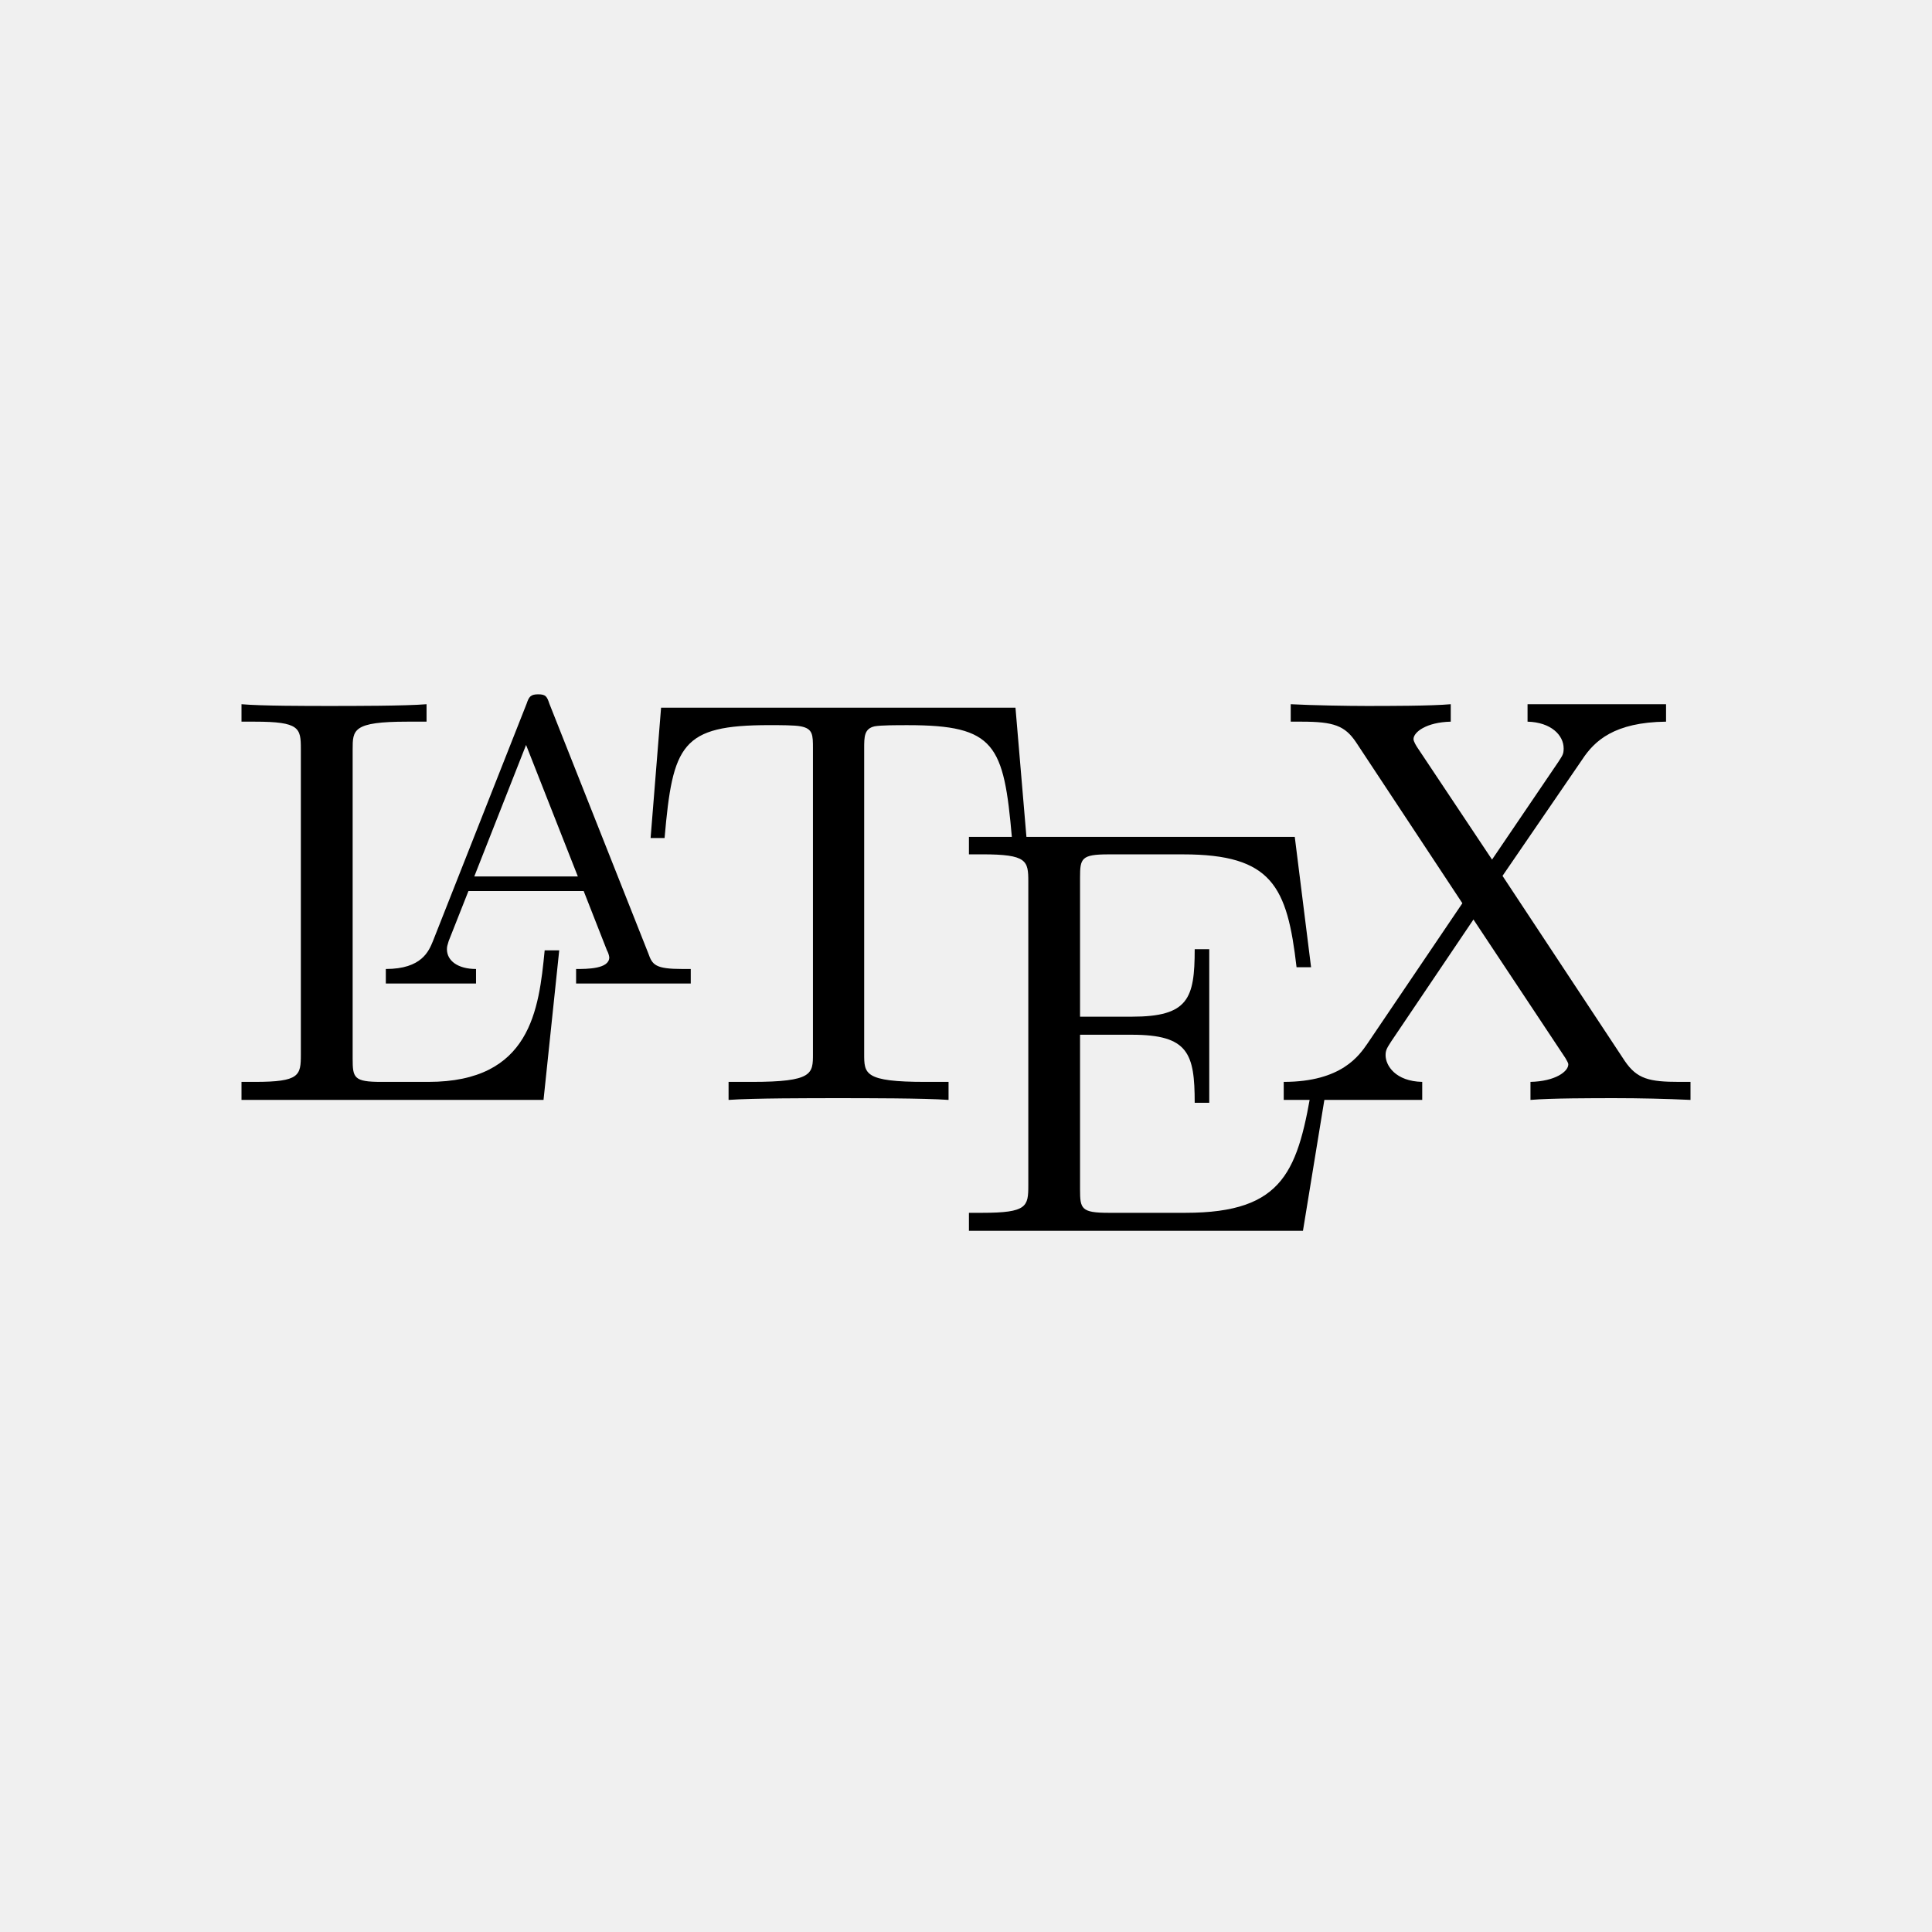
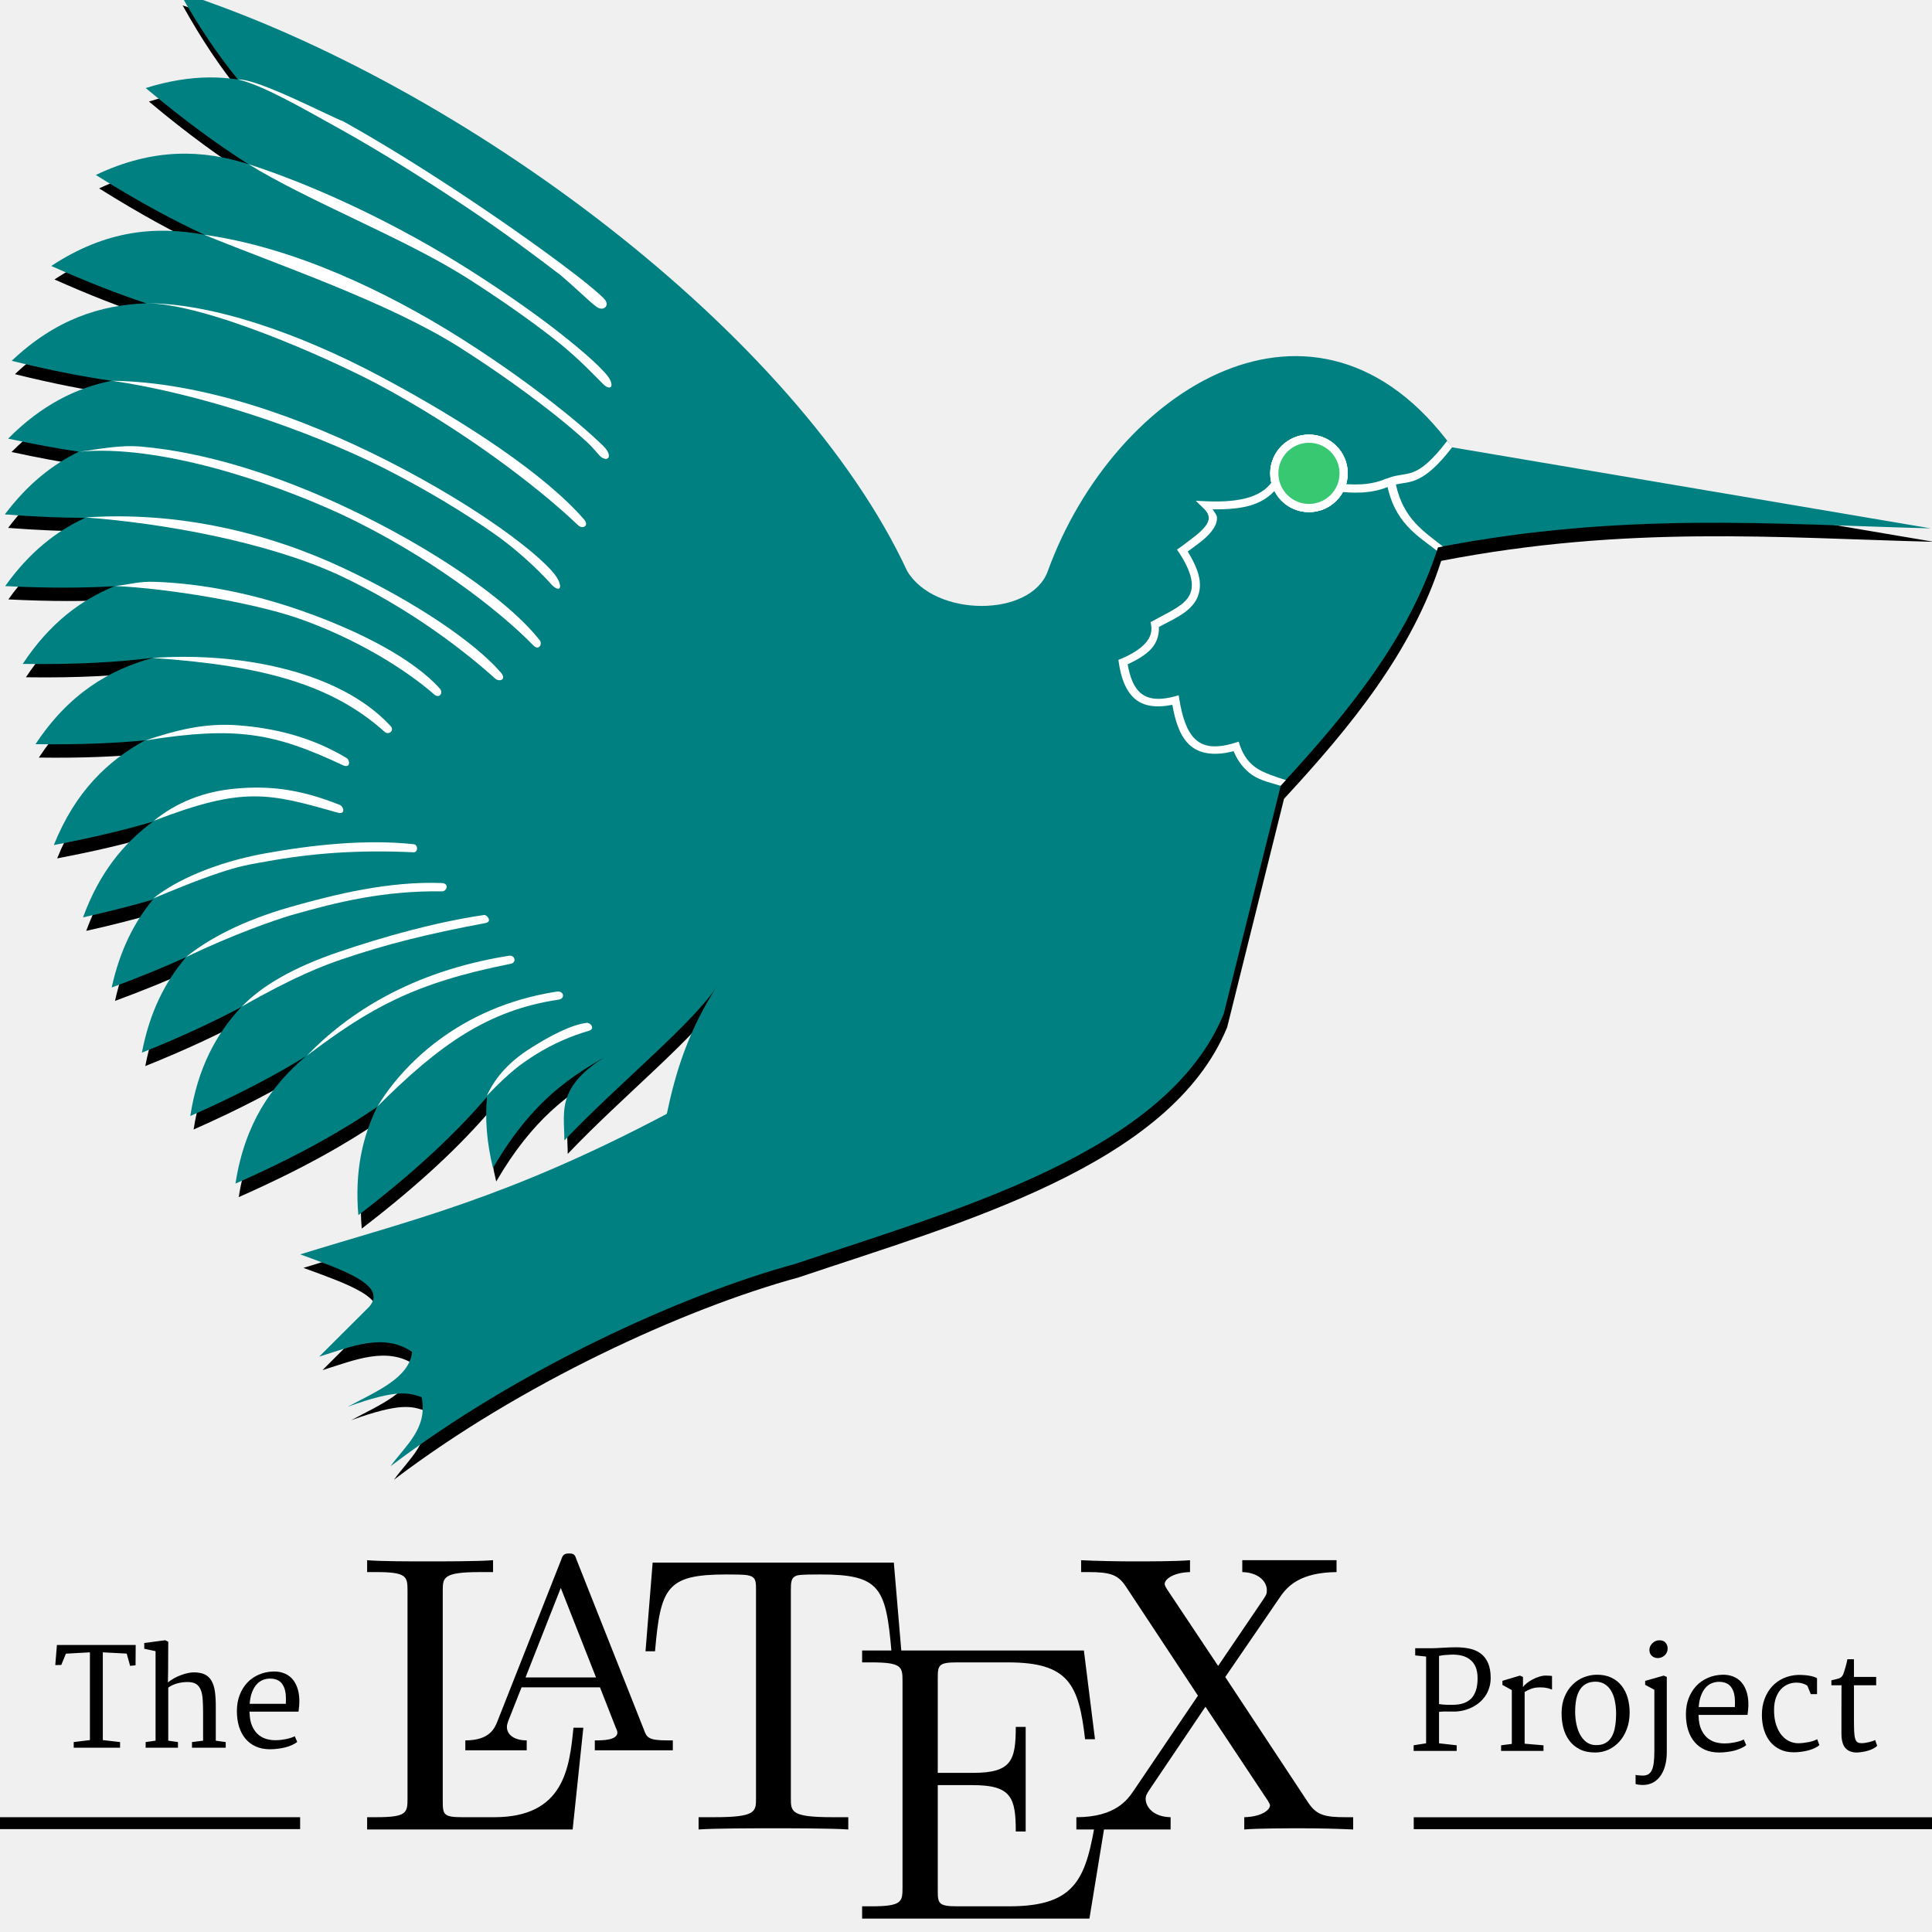
- <svg xmlns="http://www.w3.org/2000/svg" width="800px" height="800px" viewBox="0 0 64 64" fill="none">
-   <path d="M18.525 31.482h-.482c-.192 1.966-.462 4.357-3.855 4.357h-1.562c-.905 0-.944-.136-.944-.772V24.831c0-.655 0-.925 1.812-.925h.636v-.578c-.694.058-2.429.058-3.22.058-.751 0-2.255 0-2.91-.058v.578h.443c1.485 0 1.523.212 1.523.906v10.12c0 .694-.038.907-1.523.907H8v.597h10.005l.52-4.954z" fill="#000000" />
-   <path d="M18.198 23.308c-.078-.23-.116-.308-.367-.308-.25 0-.308.077-.385.308l-3.104 7.866c-.135.327-.366.925-1.561.925v.482h2.988v-.482c-.598 0-.964-.27-.964-.656 0-.096.02-.135.058-.27l.655-1.657h3.817l.771 1.966a.65.65 0 0 1 .077.231c0 .386-.732.386-1.099.386v.482h3.798v-.482h-.27c-.906 0-1.002-.135-1.137-.52l-3.277-8.27zm-.771 1.37 1.715 4.356h-3.431l1.716-4.357z" fill="#000000" />
-   <path d="M33.639 23.443h-11.74l-.347 4.318h.463c.27-3.103.558-3.74 3.47-3.74.346 0 .848 0 1.04.04.405.076.405.288.405.732v10.12c0 .656 0 .926-2.024.926h-.771v.597c.79-.058 2.737-.058 3.624-.058s2.872 0 3.663.058v-.597h-.771c-2.024 0-2.024-.27-2.024-.926v-10.12c0-.386 0-.656.347-.733.212-.038.732-.038 1.098-.038 2.892 0 3.181.636 3.45 3.74h.483l-.366-4.319z" fill="#000000" />
-   <path d="M43.971 35.82h-.482c-.482 2.949-.925 4.356-4.221 4.356h-2.545c-.906 0-.945-.135-.945-.771v-5.128h1.716c1.87 0 2.082.617 2.082 2.255h.482v-5.089h-.482c0 1.639-.212 2.236-2.082 2.236h-1.716v-4.607c0-.636.039-.77.945-.77h2.467c2.95 0 3.451 1.06 3.76 3.739h.481l-.54-4.318H32.097v.578h.444c1.484 0 1.523.212 1.523.906V39.27c0 .694-.039.906-1.523.906h-.444v.597h11.065l.81-4.954z" fill="#000000" />
-   <path d="m49.773 29.014 2.641-3.855c.405-.617 1.06-1.234 2.776-1.253v-.578h-4.588v.578c.772.02 1.196.443 1.196.887 0 .192-.039.231-.174.443l-2.198 3.239-2.467-3.702c-.039-.057-.135-.212-.135-.289 0-.231.424-.559 1.234-.578v-.578c-.656.058-2.063.058-2.795.058-.598 0-1.793-.02-2.506-.058v.578h.366c1.06 0 1.426.135 1.793.675l3.527 5.34-3.142 4.645c-.27.386-.848 1.273-2.776 1.273v.597h4.588v-.597c-.886-.02-1.214-.54-1.214-.887 0-.174.058-.25.193-.463l2.718-4.029 3.045 4.588c.039.077.097.154.097.212 0 .232-.424.56-1.253.579v.597c.675-.058 2.082-.058 2.795-.058.81 0 1.696.02 2.506.058v-.597h-.366c-1.003 0-1.407-.097-1.812-.694l-4.049-6.13z" fill="#000000" />
+ <svg xmlns="http://www.w3.org/2000/svg" id="svg2" height="288" width="288" version="1.1">
+   <defs id="defs79" />
+   <g id="text3038-7" style="font-style:normal;font-weight:normal;font-size:23.531px;line-height:125%;font-family:Sans;letter-spacing:0px;word-spacing:0px;fill:#000000" transform="matrix(4.968031,0,0,4.968031,-44.15625,-96.20107)" />
+   <g id="g3049" style="fill:#000000" transform="matrix(21.36382,0,0,21.36382,737.0265,283.9947)" />
+   <g id="text3038-7-9" style="font-style:normal;font-weight:normal;font-size:23.531px;line-height:125%;font-family:Sans;letter-spacing:0px;word-spacing:0px;fill:#000000" transform="matrix(4.968031,0,0,4.968031,-44.15625,-96.20107)" />
+   <path id="rect3070-7" style="fill:#000000;stroke-width:0.276" d="m 210.744,270.893 h 77.257 v 1.776 h -77.257 z M 0,270.89 h 44.74 v 1.776 H 0 Z m 35.314,-15.847 c 0,-0.841 0.132,-1.617 0.394,-2.326 0.269,-0.71 0.641,-1.324 1.114,-1.843 0.48,-0.519 1.055,-0.927 1.725,-1.222 0.67,-0.302 1.41,-0.463 2.218,-0.483 0.578,-0.013 1.101,0.072 1.567,0.256 0.467,0.177 0.864,0.444 1.193,0.798 0.329,0.355 0.585,0.789 0.769,1.301 0.191,0.513 0.299,1.094 0.325,1.745 0.014,0.414 0.003,0.772 -0.03,1.074 -0.026,0.302 -0.056,0.572 -0.089,0.808 h -7.304 v 0.118 c 0,0.033 0.003,0.069 0.01,0.108 0.026,0.795 0.161,1.452 0.404,1.972 0.243,0.519 0.545,0.933 0.907,1.242 0.368,0.302 0.772,0.516 1.212,0.641 0.44,0.118 0.871,0.177 1.291,0.177 0.256,1e-5 0.526,-0.013 0.808,-0.039 0.283,-0.033 0.555,-0.076 0.818,-0.128 0.269,-0.059 0.516,-0.125 0.739,-0.197 0.23,-0.072 0.414,-0.148 0.552,-0.227 l 0.365,0.838 c -0.191,0.171 -0.44,0.325 -0.749,0.463 -0.302,0.138 -0.634,0.256 -0.996,0.355 -0.361,0.092 -0.739,0.161 -1.134,0.207 -0.394,0.053 -0.779,0.079 -1.153,0.079 -0.795,0 -1.502,-0.135 -2.119,-0.404 -0.611,-0.276 -1.127,-0.66 -1.548,-1.153 -0.421,-0.499 -0.743,-1.101 -0.966,-1.804 -0.217,-0.703 -0.325,-1.488 -0.325,-2.356 m 7.295,-1.055 c 0.02,-0.335 0.023,-0.67 0.01,-1.005 -0.007,-0.342 -0.046,-0.664 -0.118,-0.966 -0.072,-0.309 -0.184,-0.588 -0.335,-0.838 -0.145,-0.256 -0.342,-0.463 -0.591,-0.621 -0.171,-0.112 -0.365,-0.194 -0.582,-0.246 -0.217,-0.059 -0.463,-0.089 -0.739,-0.089 -0.368,2e-5 -0.726,0.069 -1.074,0.207 -0.342,0.138 -0.651,0.358 -0.927,0.66 -0.269,0.302 -0.496,0.693 -0.68,1.173 -0.184,0.473 -0.302,1.048 -0.355,1.725 h 5.392 m -20.898,5.699 1.479,-0.207 v -13.347 l -1.686,-0.355 v -0.858 l 3.115,-0.414 0.463,0.227 -0.02,4.357 -0.03,1.705 c 0.289,-0.237 0.601,-0.447 0.936,-0.631 0.342,-0.184 0.683,-0.338 1.025,-0.463 0.342,-0.131 0.674,-0.23 0.996,-0.296 0.329,-0.072 0.624,-0.108 0.887,-0.108 0.67,1e-5 1.219,0.102 1.646,0.306 0.427,0.204 0.762,0.519 1.005,0.946 0.25,0.421 0.421,0.963 0.513,1.627 0.092,0.664 0.135,1.452 0.128,2.366 v 4.939 l 1.479,0.207 v 0.838 h -5.027 v -0.838 l 1.656,-0.207 v -4.101 c -2e-5,-0.762 -0.02,-1.433 -0.059,-2.011 -0.033,-0.578 -0.128,-1.061 -0.286,-1.449 -0.151,-0.394 -0.381,-0.69 -0.69,-0.887 -0.309,-0.197 -0.736,-0.296 -1.281,-0.296 -0.217,10e-6 -0.447,0.013 -0.69,0.04 -0.243,0.026 -0.49,0.072 -0.739,0.138 -0.243,0.059 -0.49,0.141 -0.739,0.246 -0.243,0.105 -0.48,0.24 -0.71,0.404 v 7.916 l 1.449,0.207 v 0.838 h -4.82 v -0.838 m -10.721,-9e-5 2.415,-0.296 v -13.081 l -3.578,0.197 -0.69,1.686 -0.897,0.02 0.246,-2.997 H 20.226 l -0.02,3.026 -0.808,0.089 -0.513,-1.834 -3.559,-0.187 v 13.081 l 2.573,0.296 v 0.838 h -6.91 v -0.838 m 171.659,-9.697 c 0,0 8.087,-11.806 8.087,-11.806 1.24,-1.889 3.247,-3.778 8.501,-3.837 v -1.771 h -14.05 v 1.771 c 2.361,0.059 3.66,1.358 3.66,2.715 0,0.59 -0.118,0.708 -0.531,1.358 0,0 -6.73,9.917 -6.73,9.917 0,0 -7.556,-11.334 -7.556,-11.334 -0.118,-0.177 -0.413,-0.649 -0.413,-0.885 0,-0.708 1.299,-1.712 3.778,-1.771 v -1.771 c -2.007,0.177 -6.316,0.177 -8.559,0.177 -1.83,0 -5.49,-0.059 -7.674,-0.177 v 1.771 h 1.122 c 3.247,0 4.368,0.413 5.49,2.066 0,0 10.803,16.352 10.803,16.352 0,0 -9.622,14.227 -9.622,14.227 -0.826,1.181 -2.597,3.896 -8.501,3.896 v 1.83 h 14.049 v -1.83 c -2.715,-0.059 -3.719,-1.653 -3.719,-2.715 0,-0.531 0.177,-0.767 0.59,-1.417 0,0 8.323,-12.338 8.323,-12.338 0,0 9.327,14.049 9.327,14.049 0.118,0.236 0.295,0.472 0.295,0.649 0,0.708 -1.299,1.712 -3.837,1.771 v 1.83 c 2.066,-0.177 6.375,-0.177 8.56,-0.177 2.479,0 5.195,0.059 7.674,0.177 v -1.83 h -1.122 c -3.07,0 -4.309,-0.295 -5.549,-2.125 0,0 -12.397,-18.772 -12.397,-18.772 z m -17.768,20.838 h -1.476 c -1.476,9.032 -2.833,13.341 -12.928,13.341 h -7.792 c -2.775,0 -2.893,-0.413 -2.893,-2.361 v -15.702 h 5.254 c 5.726,0 6.375,1.889 6.375,6.907 h 1.476 v -15.584 h -1.476 c 0,5.018 -0.649,6.848 -6.375,6.848 h -5.254 v -14.108 c 0,-1.948 0.118,-2.361 2.893,-2.361 h 7.556 c 9.032,0 10.567,3.247 11.511,11.452 h 1.476 c 0,0 -1.653,-13.223 -1.653,-13.223 h -33.058 v 1.771 h 1.358 c 4.545,0 4.663,0.649 4.663,2.774 v 30.814 c 0,2.125 -0.118,2.774 -4.663,2.774 h -1.358 V 286 h 33.884 c 0,0 2.479,-15.171 2.479,-15.171 z M 133.239,232.931 H 97.289 c 0,0 -1.063,13.223 -1.063,13.223 h 1.417 c 0.826,-9.504 1.712,-11.452 10.626,-11.452 1.063,0 2.597,0 3.188,0.118 1.24,0.236 1.24,0.885 1.24,2.243 v 30.991 c 0,2.007 0,2.833 -6.198,2.833 h -2.361 v 1.83 c 2.42,-0.177 8.383,-0.177 11.098,-0.177 2.715,0 8.796,0 11.216,0.177 v -1.83 h -2.361 c -6.198,0 -6.198,-0.826 -6.198,-2.833 V 237.063 c 0,-1.181 0,-2.007 1.063,-2.243 0.649,-0.118 2.243,-0.118 3.365,-0.118 8.855,0 9.74,1.948 10.567,11.452 h 1.476 c 0,0 -1.122,-13.223 -1.122,-13.223 z m -47.284,-0.413 c -0.236,-0.708 -0.354,-0.945 -1.122,-0.945 -0.767,0 -0.945,0.236 -1.181,0.945 0,0 -9.504,24.085 -9.504,24.085 -0.413,1.004 -1.122,2.834 -4.782,2.834 v 1.476 h 9.15 v -1.476 c -1.83,0 -2.952,-0.826 -2.952,-2.007 0,-0.295 0.059,-0.413 0.177,-0.826 0,0 2.007,-5.077 2.007,-5.077 h 11.688 c 0,0 2.361,6.021 2.361,6.021 0.118,0.236 0.236,0.531 0.236,0.708 0,1.181 -2.243,1.181 -3.365,1.181 v 1.476 h 11.629 v -1.476 h -0.826 c -2.774,0 -3.07,-0.413 -3.483,-1.594 0,0 -10.035,-25.324 -10.035,-25.324 z m -2.361,4.191 c 0,0 5.254,13.341 5.254,13.341 H 78.34 c 0,0 5.254,-13.341 5.254,-13.341 z m 3.365,20.838 h -1.476 c -0.59,6.021 -1.417,13.341 -11.806,13.341 h -4.782 c -2.774,0 -2.893,-0.413 -2.893,-2.361 v -31.346 c 0,-2.007 0,-2.833 5.549,-2.833 h 1.948 v -1.771 c -2.125,0.177 -7.438,0.177 -9.858,0.177 -2.302,0 -6.907,0 -8.914,-0.177 v 1.771 h 1.358 c 4.545,0 4.663,0.649 4.663,2.774 v 30.991 c 0,2.125 -0.118,2.774 -4.663,2.774 h -1.358 v 1.83 h 30.637 c 0,0 1.594,-15.171 1.594,-15.171 z m 187.542,0.878 v -3.598 c 0.01,-1.196 0.01,-2.399 0.01,-3.608 h -1.508 v -0.739 c 0.289,-0.072 0.529,-0.128 0.72,-0.168 0.197,-0.046 0.358,-0.095 0.483,-0.148 0.131,-0.059 0.24,-0.131 0.325,-0.217 0.086,-0.086 0.164,-0.21 0.237,-0.375 0.046,-0.112 0.102,-0.276 0.168,-0.493 0.073,-0.217 0.138,-0.437 0.197,-0.66 0.066,-0.23 0.122,-0.444 0.168,-0.641 0.047,-0.204 0.076,-0.348 0.089,-0.434 h 0.976 v 2.632 h 3.312 v 1.242 h -3.312 v 4.968 c -10e-5,0.762 0.01,1.383 0.029,1.863 0.02,0.473 0.07,0.844 0.148,1.114 0.079,0.269 0.194,0.453 0.345,0.552 0.151,0.092 0.361,0.138 0.631,0.138 0.164,0 0.345,-0.017 0.542,-0.049 0.204,-0.033 0.398,-0.072 0.582,-0.118 0.191,-0.046 0.365,-0.095 0.522,-0.148 0.158,-0.059 0.276,-0.115 0.355,-0.168 l 0.305,0.867 c -0.151,0.164 -0.352,0.309 -0.601,0.434 -0.25,0.125 -0.522,0.23 -0.818,0.315 -0.289,0.086 -0.582,0.148 -0.877,0.187 -0.289,0.046 -0.545,0.069 -0.769,0.069 -0.716,0 -1.272,-0.22 -1.666,-0.66 -0.394,-0.44 -0.591,-1.16 -0.591,-2.159 m -11.86,-2.721 c -0.01,-0.907 0.128,-1.725 0.404,-2.455 0.276,-0.729 0.654,-1.354 1.133,-1.873 0.486,-0.519 1.055,-0.923 1.706,-1.212 0.657,-0.289 1.363,-0.45 2.119,-0.483 0.276,-0.007 0.555,2e-5 0.838,0.02 0.289,0.013 0.559,0.043 0.808,0.089 0.256,0.04 0.49,0.092 0.7,0.158 0.21,0.066 0.381,0.141 0.512,0.227 v 2.366 h -0.936 l -0.503,-1.242 c -0.105,-0.086 -0.227,-0.158 -0.365,-0.217 -0.138,-0.059 -0.279,-0.108 -0.424,-0.148 -0.144,-0.039 -0.289,-0.066 -0.434,-0.079 -0.145,-0.02 -0.276,-0.03 -0.394,-0.03 -0.44,2e-5 -0.861,0.082 -1.262,0.246 -0.401,0.164 -0.756,0.414 -1.065,0.749 -0.309,0.329 -0.555,0.746 -0.739,1.252 -0.184,0.499 -0.279,1.088 -0.286,1.765 -0.01,0.894 0.099,1.659 0.316,2.297 0.217,0.637 0.499,1.16 0.848,1.567 0.348,0.401 0.736,0.697 1.163,0.887 0.427,0.184 0.848,0.276 1.262,0.276 0.256,0 0.522,-0.016 0.798,-0.049 0.276,-0.033 0.542,-0.076 0.798,-0.128 0.256,-0.053 0.493,-0.115 0.71,-0.187 0.217,-0.079 0.394,-0.158 0.532,-0.237 l 0.335,0.877 c -0.191,0.171 -0.427,0.322 -0.71,0.453 -0.283,0.131 -0.595,0.243 -0.936,0.335 -0.335,0.092 -0.69,0.161 -1.065,0.207 -0.368,0.053 -0.739,0.079 -1.114,0.079 -0.762,0 -1.436,-0.138 -2.021,-0.414 -0.585,-0.276 -1.081,-0.66 -1.488,-1.153 -0.401,-0.493 -0.707,-1.074 -0.917,-1.745 -0.21,-0.677 -0.319,-1.41 -0.325,-2.198 m -11.325,-0.177 c 0,-0.841 0.132,-1.617 0.394,-2.326 0.27,-0.71 0.641,-1.324 1.114,-1.843 0.48,-0.519 1.055,-0.927 1.725,-1.222 0.67,-0.302 1.41,-0.463 2.218,-0.483 0.578,-0.013 1.101,0.072 1.567,0.256 0.467,0.177 0.864,0.444 1.193,0.798 0.329,0.355 0.585,0.789 0.769,1.301 0.191,0.513 0.299,1.094 0.325,1.745 0.014,0.414 0,0.772 -0.029,1.074 -0.026,0.302 -0.055,0.572 -0.089,0.808 h -7.304 c 0,0.04 0,0.079 0,0.118 0,0.033 0,0.069 0.01,0.108 0.026,0.795 0.161,1.452 0.404,1.972 0.243,0.519 0.545,0.933 0.907,1.242 0.368,0.302 0.772,0.516 1.212,0.641 0.44,0.118 0.871,0.177 1.291,0.177 0.256,0 0.526,-0.013 0.808,-0.039 0.283,-0.033 0.555,-0.076 0.818,-0.128 0.269,-0.059 0.516,-0.125 0.739,-0.197 0.23,-0.072 0.414,-0.148 0.552,-0.227 l 0.365,0.838 c -0.191,0.171 -0.44,0.325 -0.749,0.463 -0.302,0.138 -0.634,0.256 -0.996,0.355 -0.361,0.092 -0.739,0.161 -1.133,0.207 -0.394,0.053 -0.779,0.079 -1.153,0.079 -0.795,0 -1.502,-0.135 -2.119,-0.404 -0.611,-0.276 -1.127,-0.66 -1.548,-1.153 -0.421,-0.499 -0.743,-1.101 -0.966,-1.804 -0.217,-0.703 -0.325,-1.488 -0.325,-2.356 m 7.295,-1.055 c 0.02,-0.335 0.023,-0.67 0.01,-1.005 -0.01,-0.342 -0.046,-0.664 -0.118,-0.966 -0.073,-0.309 -0.184,-0.588 -0.335,-0.838 -0.145,-0.256 -0.342,-0.463 -0.591,-0.621 -0.171,-0.112 -0.365,-0.194 -0.582,-0.246 -0.217,-0.059 -0.463,-0.089 -0.739,-0.089 -0.368,10e-6 -0.726,0.069 -1.075,0.207 -0.342,0.138 -0.651,0.358 -0.927,0.66 -0.27,0.302 -0.496,0.693 -0.68,1.173 -0.184,0.473 -0.302,1.048 -0.355,1.725 h 5.392 m -11.495,-7.304 c -0.158,2e-5 -0.312,-0.026 -0.463,-0.079 -0.151,-0.059 -0.286,-0.138 -0.404,-0.237 -0.112,-0.105 -0.204,-0.233 -0.276,-0.384 -0.066,-0.151 -0.099,-0.322 -0.099,-0.513 0,-0.204 0.042,-0.394 0.128,-0.572 0.092,-0.177 0.207,-0.329 0.345,-0.453 0.138,-0.131 0.292,-0.233 0.463,-0.306 0.177,-0.072 0.355,-0.108 0.532,-0.108 0.434,1e-5 0.749,0.122 0.946,0.365 0.204,0.237 0.306,0.522 0.306,0.858 0,0.217 -0.042,0.414 -0.128,0.591 -0.086,0.177 -0.197,0.329 -0.335,0.453 -0.138,0.118 -0.296,0.214 -0.473,0.286 -0.177,0.066 -0.358,0.099 -0.542,0.099 m -0.503,4.722 -1.37,-0.729 v -0.591 l 2.77,-0.789 0.453,0.197 v 11.188 c 0,0.769 -0.086,1.456 -0.256,2.06 -0.164,0.611 -0.404,1.127 -0.72,1.548 -0.309,0.427 -0.683,0.752 -1.124,0.976 -0.44,0.223 -0.933,0.335 -1.478,0.335 -0.066,-10e-6 -0.154,-0.003 -0.266,-0.01 -0.112,-0.007 -0.224,-0.016 -0.335,-0.03 -0.105,-0.014 -0.204,-0.029 -0.296,-0.049 -0.092,-0.02 -0.151,-0.039 -0.177,-0.059 v -1.36 c 0.053,0.02 0.128,0.036 0.227,0.049 0.099,0.014 0.2,0.023 0.305,0.029 0.112,0.014 0.217,0.02 0.316,0.02 0.099,0.007 0.177,0.01 0.236,0.01 0.316,0 0.582,-0.062 0.798,-0.187 0.224,-0.118 0.401,-0.322 0.532,-0.611 0.138,-0.283 0.237,-0.657 0.296,-1.124 0.059,-0.467 0.089,-1.045 0.089,-1.735 v -9.138 m -13.829,3.38 c 0.014,-0.881 0.164,-1.666 0.454,-2.356 0.296,-0.697 0.683,-1.285 1.163,-1.765 0.48,-0.48 1.032,-0.848 1.656,-1.104 0.631,-0.256 1.288,-0.388 1.971,-0.394 0.835,-0.007 1.561,0.138 2.179,0.434 0.618,0.296 1.127,0.703 1.528,1.222 0.407,0.513 0.71,1.117 0.907,1.814 0.197,0.697 0.292,1.442 0.286,2.238 -0.01,0.874 -0.148,1.673 -0.424,2.395 -0.269,0.723 -0.637,1.344 -1.104,1.863 -0.46,0.513 -1.002,0.913 -1.626,1.203 -0.618,0.283 -1.282,0.424 -1.991,0.424 -0.907,0 -1.679,-0.164 -2.317,-0.493 -0.637,-0.329 -1.157,-0.769 -1.558,-1.321 -0.401,-0.552 -0.693,-1.186 -0.877,-1.902 -0.177,-0.723 -0.26,-1.475 -0.246,-2.257 m 5.087,4.87 c 0.559,0.013 1.028,-0.082 1.41,-0.286 0.388,-0.204 0.7,-0.503 0.936,-0.897 0.243,-0.401 0.417,-0.894 0.522,-1.479 0.112,-0.591 0.168,-1.268 0.168,-2.031 0,-0.664 -0.06,-1.281 -0.177,-1.853 -0.112,-0.578 -0.292,-1.081 -0.542,-1.508 -0.243,-0.427 -0.555,-0.762 -0.936,-1.005 -0.375,-0.25 -0.822,-0.381 -1.341,-0.394 -0.559,-0.007 -1.035,0.092 -1.429,0.296 -0.388,0.197 -0.706,0.49 -0.956,0.877 -0.25,0.388 -0.434,0.861 -0.552,1.42 -0.112,0.559 -0.168,1.193 -0.168,1.902 0,0.637 0.062,1.252 0.187,1.843 0.125,0.591 0.312,1.117 0.562,1.577 0.25,0.453 0.565,0.821 0.946,1.104 0.388,0.276 0.845,0.421 1.37,0.434 m -14.105,0.029 1.597,-0.207 v -8.024 l -1.4,-0.769 v -0.611 l 2.603,-0.779 0.463,0.197 v 1.518 c 0.125,-0.184 0.312,-0.378 0.562,-0.582 0.256,-0.204 0.542,-0.388 0.858,-0.552 0.315,-0.171 0.644,-0.309 0.986,-0.414 0.342,-0.112 0.664,-0.168 0.966,-0.168 0.217,1e-5 0.411,0.007 0.582,0.02 0.177,0.007 0.302,0.023 0.374,0.049 v 2.021 c -0.105,-0.039 -0.214,-0.079 -0.325,-0.118 -0.112,-0.046 -0.237,-0.082 -0.375,-0.108 -0.131,-0.033 -0.283,-0.059 -0.454,-0.079 -0.171,-0.02 -0.368,-0.03 -0.591,-0.03 -0.532,1e-5 -0.979,0.069 -1.341,0.207 -0.361,0.131 -0.693,0.292 -0.996,0.483 v 7.709 l 2.809,0.237 v 0.838 h -6.319 v -0.838 m -13.041,-3e-5 1.863,-0.296 v -12.933 l -1.626,-0.168 v -1.074 h 2.593 c 0.158,2e-5 0.368,-0.007 0.631,-0.02 0.263,-0.013 0.552,-0.03 0.868,-0.049 0.322,-0.02 0.654,-0.036 0.996,-0.049 0.348,-0.013 0.687,-0.02 1.015,-0.02 0.756,1e-5 1.449,0.072 2.08,0.217 0.631,0.145 1.173,0.394 1.627,0.749 0.454,0.348 0.805,0.815 1.055,1.4 0.256,0.585 0.385,1.321 0.385,2.208 0,0.532 -0.076,1.028 -0.227,1.488 -0.145,0.46 -0.348,0.877 -0.611,1.252 -0.263,0.375 -0.575,0.706 -0.936,0.996 -0.361,0.289 -0.752,0.529 -1.173,0.72 -0.421,0.191 -0.868,0.335 -1.341,0.434 -0.467,0.092 -0.94,0.131 -1.419,0.118 -0.499,-0.013 -0.904,-0.016 -1.212,-0.01 -0.309,0.007 -0.568,0.026 -0.779,0.059 v 4.682 l 2.632,0.296 v 0.838 h -6.417 v -0.838 m 3.785,-6.141 c 0.374,0.053 0.72,0.086 1.035,0.099 0.322,0.007 0.631,0.01 0.927,0.01 0.316,1e-5 0.628,-0.02 0.936,-0.059 0.315,-0.046 0.611,-0.122 0.887,-0.227 0.283,-0.112 0.542,-0.26 0.779,-0.444 0.243,-0.191 0.45,-0.434 0.621,-0.729 0.177,-0.296 0.315,-0.647 0.414,-1.055 0.099,-0.414 0.148,-0.9 0.148,-1.459 0,-1.209 -0.342,-2.106 -1.025,-2.691 -0.677,-0.585 -1.65,-0.858 -2.918,-0.818 -0.322,0.013 -0.631,0.033 -0.927,0.059 -0.289,0.02 -0.582,0.066 -0.877,0.138 v 7.176" />
+   <g id="layer1" transform="matrix(2.482973,0,0,2.482973,-473.6981,-1338.529)">
+     <g id="g3363" transform="matrix(0.5882684,0,0,-0.5882684,191.0643,638.6022)">
+       <g id="g3365" transform="translate(-131.809,509.294)">
+         <g id="g3367">
+           <g id="g3369">
+             <g id="g3371">
+               <path id="path3373" style="fill:#000000;fill-rule:nonzero" d="m 149.96,-340.67 c 1.897,-3.417 3.87,-6.359 5.928,-8.892 l 0.025,-0.025 c 0.007,-0.009 0.018,-0.016 0.025,-0.025 -0.948,0.138 -1.925,0.235 -2.939,0.224 -2.004,-0.021 -4.155,-0.365 -6.476,-1.096 3.985,-3.337 7.378,-5.777 10.361,-7.671 -0.073,0.024 -0.151,0.051 -0.224,0.075 l 0.224,-0.125 c -4.621,1.446 -9.606,1.623 -15.442,-1.146 4.191,-2.622 7.707,-4.536 10.81,-5.978 -0.091,0.013 -0.183,0.037 -0.274,0.05 l 0.224,-0.125 c -4.836,0.833 -9.854,0.365 -15.318,-3.238 3.562,-1.587 6.657,-2.786 9.415,-3.711 h 0.025 l 0.174,-0.1 c -4.611,-0.179 -9.181,-1.615 -13.649,-5.853 3.903,-0.968 7.245,-1.615 10.187,-2.042 -0.083,-0.017 -0.167,-0.032 -0.249,-0.05 -0.115,0.002 -0.234,-0.002 -0.349,0 l 0.125,-0.05 c -3.437,-0.781 -6.789,-2.504 -10.062,-5.803 2.652,-0.573 5.038,-1.018 7.223,-1.345 -2.69,-1.3 -5.244,-3.315 -7.572,-6.401 3.056,-0.237 5.763,-0.339 8.194,-0.349 -2.941,-1.361 -5.713,-3.498 -8.169,-6.949 4.365,-0.218 8.013,-0.209 11.158,-0.025 -0.059,-0.024 -0.116,-0.05 -0.174,-0.075 -0.191,-0.017 -0.383,-0.029 -0.573,-0.05 l 0.274,-0.1 c -3.269,-1.435 -6.295,-3.761 -8.892,-7.696 5.425,-0.079 9.722,0.177 13.325,0.623 -0.11,-0.03 -0.214,-0.068 -0.324,-0.1 -0.139,-0.008 -0.286,-0.015 -0.423,-0.025 l 0.174,-0.05 c -4.25,-1.266 -8.174,-3.705 -11.432,-8.643 4.382,-0.064 8.041,0.102 11.183,0.399 -0.068,-0.037 -0.131,-0.087 -0.199,-0.125 -3.754,-2.094 -6.982,-5.24 -9.116,-10.561 3.854,0.73 7.084,1.5 9.888,2.316 -0.046,-0.037 -0.103,-0.062 -0.149,-0.1 l 0.174,0.025 c -2.886,-2.154 -5.313,-5.172 -6.949,-9.639 2.653,0.587 5.024,1.203 7.148,1.818 -1.907,-2.306 -3.38,-5.184 -4.209,-8.966 2.881,1.061 5.38,2.082 7.597,3.088 -0.027,-0.031 -0.048,-0.068 -0.075,-0.1 -0.045,-0.036 -0.105,-0.064 -0.149,-0.1 l 0.075,0.025 c -2.033,-2.436 -3.584,-5.5 -4.359,-9.564 4.056,1.622 7.356,3.179 10.137,4.658 -0.079,-0.076 -0.175,-0.147 -0.249,-0.224 l 0.075,0.025 c -2.459,-2.698 -4.296,-6.163 -5.031,-10.934 4.788,2.114 8.478,4.078 11.507,5.928 -0.032,-0.033 -0.068,-0.067 -0.1,-0.1 l 0.199,0.1 c -3.44,-2.946 -6.078,-6.854 -6.999,-12.827 6.453,2.849 10.967,5.429 14.471,7.821 -1.505,-3.043 -2.3,-6.59 -1.918,-11.034 6.237,4.785 10.186,8.643 13.126,12.055 -0.005,-0.049 0.004,-0.1 0,-0.149 -0.178,-2.163 -0.043,-4.507 0.598,-7.098 3.698,6.353 7.396,8.986 11.158,11.158 -4.705,-3.05 -3.861,-5.522 -3.861,-8.344 5.595,5.893 13.379,12.151 15.766,16.065 -3.191,-4.792 -4.465,-9.343 -5.305,-13.35 -16.327,-8.635 -26.291,-10.895 -37.435,-14.346 4.323,-1.586 8.963,-3.126 7.049,-5.33 l -5.106,-5.106 c 3.265,1.015 6.599,2.478 9.49,0.498 -0.284,-2.678 -3.661,-4.043 -6.551,-5.604 5.087,1.833 6.184,1.401 7.522,0.971 0.668,-3.209 -1.652,-4.929 -3.163,-7.049 12.813,9.742 29.522,17.434 41.296,20.648 16.561,5.577 37.929,11.391 43.737,25.53 l 5.803,23.313 c 6.809,7.369 13.07,14.997 16.04,24.284 18.958,3.668 34.295,2.353 50.287,1.943 -1.458,0.243 -48.818,8.269 -48.818,8.269 -13.844,18.942 -34.497,6.059 -41.296,-12.653 -1.716,-4.723 -11.509,-4.712 -14.346,0.025 -11.218,24.152 -45.282,49.693 -74.273,59.104 v 1.6e-4 z" />
+             </g>
+             <g id="g3375">
+               <path id="path3377" style="fill:#008080;fill-rule:nonzero" d="m 149.63,-339.31 c 1.91,-3.441 3.896,-6.378 5.97,-8.922 -0.948,0.138 -1.925,0.22 -2.939,0.209 -2.004,-0.021 -4.146,-0.354 -6.466,-1.084 4.049,-3.391 7.471,-5.865 10.49,-7.773 -4.663,1.49 -9.685,1.702 -15.584,-1.097 4.309,-2.696 7.926,-4.645 11.091,-6.101 -4.935,0.91 -10.052,0.495 -15.637,-3.187 3.687,-1.643 6.876,-2.877 9.706,-3.814 -4.645,-0.162 -9.242,-1.597 -13.742,-5.865 3.903,-0.968 7.247,-1.61 10.189,-2.038 -3.6,-0.727 -7.132,-2.454 -10.555,-5.904 2.652,-0.573 5.039,-1.005 7.224,-1.333 -2.69,-1.3 -5.236,-3.315 -7.564,-6.401 3.056,-0.237 5.76,-0.343 8.191,-0.353 -2.941,-1.361 -5.695,-3.511 -8.151,-6.963 4.365,-0.218 8.011,-0.197 11.156,-0.013 -3.456,-1.413 -6.642,-3.801 -9.366,-7.929 5.425,-0.079 9.721,0.181 13.324,0.627 -4.472,-1.214 -8.612,-3.656 -12.018,-8.818 4.382,-0.064 8.04,0.095 11.182,0.392 -3.842,-2.094 -7.141,-5.269 -9.314,-10.686 3.955,0.749 7.27,1.551 10.124,2.39 -2.973,-2.164 -5.472,-5.202 -7.146,-9.771 2.653,0.587 5.008,1.201 7.133,1.816 -1.907,-2.306 -3.377,-5.192 -4.206,-8.974 2.881,1.061 5.373,2.089 7.59,3.096 -2.106,-2.464 -3.714,-5.583 -4.507,-9.745 4.056,1.622 7.356,3.172 10.137,4.651 -2.549,-2.725 -4.446,-6.231 -5.199,-11.117 4.939,2.18 8.728,4.2 11.809,6.101 -3.538,-2.965 -6.259,-6.909 -7.198,-12.998 6.453,2.849 10.957,5.433 14.461,7.825 -1.505,-3.043 -2.302,-6.607 -1.92,-11.051 6.237,4.785 10.188,8.658 13.128,12.07 -0.198,-2.203 -0.042,-4.6 0.614,-7.25 4.478,7.693 8.927,9.939 13.532,12.506 -7.335,-3.693 -6.247,-6.473 -6.247,-9.698 5.595,5.892 13.398,12.141 15.785,16.055 -3.191,-4.792 -4.49,-9.331 -5.33,-13.337 -16.327,-8.635 -26.268,-10.891 -37.413,-14.343 4.323,-1.586 8.956,-3.139 7.041,-5.343 l -5.108,-5.095 c 3.265,1.015 6.593,2.463 9.484,0.483 -0.284,-2.678 -3.668,-4.03 -6.558,-5.591 5.087,1.833 6.187,1.41 7.524,0.98 0.668,-3.209 -1.651,-4.935 -3.161,-7.054 12.813,9.742 29.532,17.439 41.306,20.653 16.561,5.577 37.915,11.374 43.722,25.512 l 5.826,23.318 c 6.808,7.369 13.071,15.01 16.042,24.297 18.958,3.668 34.288,2.344 50.28,1.933 -1.458,0.243 -48.83,8.269 -48.83,8.269 -13.844,18.942 -34.481,6.067 -41.28,-12.645 -1.716,-4.723 -11.506,-4.724 -14.343,0.013 -11.218,24.152 -45.286,49.687 -74.277,59.098 v 7e-5 z" />
+             </g>
+             <g id="g3379">
+               <path id="path3381" style="fill:#ffffff;fill-rule:nonzero" d="m 261.48,-388.74 -0.125,-0.199 c -0.491,-0.915 -1.322,-1.54 -2.491,-1.918 -1.168,-0.378 -2.665,-0.499 -4.409,-0.423 l -1.096,0.05 0.797,-0.772 c 0.405,-0.389 0.518,-0.7 0.523,-0.971 0.006,-0.272 -0.111,-0.565 -0.374,-0.897 -0.525,-0.664 -1.568,-1.385 -2.541,-2.117 l -0.324,-0.224 0.224,-0.324 c 0.812,-1.245 1.183,-2.203 1.27,-2.939 0.087,-0.736 -0.084,-1.263 -0.423,-1.718 -0.679,-0.911 -2.17,-1.528 -3.512,-2.291 l -0.249,-0.125 0.05,-0.299 c 0.115,-0.7 -0.073,-1.272 -0.573,-1.843 -0.5,-0.571 -1.341,-1.115 -2.466,-1.594 l -0.299,-0.124 0.05,-0.324 c 0.224,-1.499 0.675,-2.804 1.619,-3.636 0.863,-0.761 2.17,-0.962 3.836,-0.623 0.29,-1.598 0.707,-3.052 1.669,-4.01 0.975,-0.971 2.519,-1.258 4.583,-0.722 0.465,-1.119 1.143,-1.917 1.918,-2.441 0.851,-0.575 1.962,-0.807 2.876,-1.091 l 0.542,0.583 c -0.907,0.282 -2.247,0.717 -2.97,1.206 -0.722,0.488 -1.309,1.158 -1.719,2.316 l -0.125,0.399 -0.399,-0.124 c -2.123,-0.652 -3.299,-0.359 -4.11,0.448 -0.81,0.807 -1.266,2.265 -1.544,3.96 l -0.075,0.448 -0.448,-0.124 c -1.749,-0.456 -2.782,-0.223 -3.487,0.399 -0.658,0.581 -1.048,1.61 -1.27,2.889 1.014,0.469 1.882,0.981 2.441,1.619 0.546,0.623 0.782,1.393 0.747,2.192 1.236,0.68 2.728,1.265 3.587,2.416 0.449,0.602 0.682,1.393 0.573,2.316 -0.099,0.84 -0.511,1.81 -1.22,2.964 0.871,0.642 1.817,1.285 2.416,2.042 0.333,0.421 0.584,0.887 0.573,1.42 -0.006,0.294 -0.288,0.561 -0.448,0.847 1.515,-0.02 2.896,0.08 4.035,0.448 1.2,0.388 2.143,1.095 2.765,2.067 1.793,-0.009 3.651,-0.403 5.529,-0.648 1.93,-0.251 3.894,-0.318 5.754,0.498 l -0.349,0.772 c -1.645,-0.722 -3.403,-0.692 -5.28,-0.448 -1.877,0.244 -3.834,0.687 -5.803,0.673 h -0.249 z" />
+             </g>
+             <g id="g3383">
+               <path id="path3385" style="fill:#ffffff;fill-rule:nonzero;stroke:#ffffff;stroke-width:0.836;stroke-linecap:butt;stroke-linejoin:miter;stroke-miterlimit:4;stroke-dasharray:none" stroke-miterlimit="4" d="m 268.45,-388.43 c 0,-1.955 -1.585,-3.539 -3.539,-3.539 -1.954,0 -3.539,1.585 -3.539,3.539 0,1.954 1.585,3.539 3.539,3.539 1.955,0 3.539,-1.585 3.539,-3.539 z" />
+             </g>
+             <g id="g3387">
+               <path id="path3389" style="fill:#ffffff;fill-rule:nonzero" d="m 279.02,-385.11 c -3.177,-4.133 -3.976,-3.066 -5.91,-3.759 l -0.324,-0.124 0.05,-0.349 c 0.745,-4.152 3.205,-5.471 5.125,-6.98 l 0.107,0.336 0.511,0.097 c -1.925,1.513 -4.031,2.794 -4.797,6.322 1.409,0.333 2.753,-0.093 5.753,3.811 l -0.516,0.645 z" />
+             </g>
+             <g id="g3391">
+               <path id="path3393" style="fill:#ffffff;fill-rule:nonzero" d="m 156.68,-356.87 c 6.004,-3.723 15.885,-7.562 22.231,-11.572 3.491,-2.223 6.627,-4.438 9.066,-6.351 2.439,-1.913 4.243,-3.89 4.907,-4.533 0.664,-0.643 1.114,-0.339 0.672,0.498 -0.441,0.837 -2.614,2.772 -5.081,4.707 -2.467,1.935 -5.604,4.14 -9.116,6.376 -7.024,4.472 -15.267,8.471 -22.679,10.875 z" />
+             </g>
+             <g id="g3395">
+               <path id="path3397" style="fill:#ffffff;fill-rule:nonzero" d="m 155.6,-348.23 c 2.517,-0.581 6.231,-2.728 10.362,-5.024 4.131,-2.297 8.633,-5.123 12.752,-7.871 4.12,-2.748 7.296,-5.153 9.835,-7.09 2.411,-2.063 3.602,-3.4 4.063,-3.396 0.063,-0.013 0.126,-0.014 0.224,0 0.099,0.014 0.265,0.09 0.349,0.249 0.084,0.159 0.051,0.293 0.025,0.374 -0.026,0.081 -0.041,0.123 -0.075,0.174 -0.136,0.205 -0.344,0.396 -0.648,0.672 -0.607,0.552 -1.61,1.365 -2.889,2.341 -2.559,1.953 -6.278,4.615 -10.411,7.372 -4.133,2.757 -8.667,5.608 -12.827,7.92 -1.479,0.548 -8.73,4.383 -10.761,4.277 h -1e-4 z" />
+             </g>
+             <g id="g3399">
+               <path id="path3401" style="fill:#ffffff;fill-rule:nonzero" d="m 152.16,-364.08 c 7.706,-3.145 18.668,-6.84 25.985,-11.439 3.932,-2.497 7.356,-4.984 9.913,-7.024 1.279,-1.02 2.346,-1.937 3.138,-2.665 0.792,-0.728 1.238,-1.389 1.494,-1.569 0.536,-0.378 0.946,-0.127 0.697,0.473 -0.188,0.453 -0.808,0.973 -1.619,1.719 -0.811,0.746 -1.897,1.66 -3.188,2.69 -2.582,2.06 -6.029,4.585 -9.988,7.099 -7.918,5.028 -17.384,9.449 -26.433,10.717 z" />
+             </g>
+             <g id="g3403">
+               <path id="path3405" style="fill:#ffffff;fill-rule:nonzero" d="m 146.23,-371.07 c 6.005,-0.004 18.411,-5.501 23.64,-8.256 8.478,-4.522 16.188,-10.334 20.449,-14.396 0.472,-0.45 1.163,-0.053 0.623,0.573 -3.958,4.586 -12.132,9.991 -20.673,14.546 -8.541,4.555 -17.385,7.54 -24.039,7.534 z" />
+             </g>
+             <g id="g3407">
+               <path id="path3409" style="fill:#ffffff;fill-rule:nonzero" d="m 142.76,-378.98 c 9.028,-1.321 19.851,-4.965 27.736,-8.914 4.4,-2.234 8.324,-4.627 11.333,-6.75 3.009,-2.123 5.23,-4.512 5.778,-5.131 0.548,-0.618 1.201,-0.644 0.697,0.448 -0.504,1.093 -2.954,3.229 -6.003,5.38 -3.048,2.151 -6.998,4.548 -11.432,6.8 -8.869,4.503 -18.97,8.046 -28.11,8.167 z" />
+             </g>
+             <g id="g3411">
+               <path id="path3413" style="fill:#ffffff;fill-rule:nonzero" d="m 145.74,-385.7 c -2.243,0.196 -4.262,-0.264 -6.319,-0.521 8.022,0.752 19.24,-2.932 26.718,-6.378 8.809,-4.13 16.123,-9.799 19.627,-13.4 0.549,-0.564 0.936,0.155 0.648,0.523 -3.263,4.165 -11.032,9.48 -19.926,13.649 -6.67,3.127 -14.019,5.54 -20.748,6.127 z" />
+             </g>
+             <g id="g3415">
+               <path id="path3417" style="fill:#ffffff;fill-rule:nonzero" d="m 140.04,-392.93 c 7.894,-0.585 18.464,-2.475 25.868,-5.874 7.446,-3.483 13.097,-7.999 15.94,-10.561 0.437,-0.394 1.211,-0.115 0.598,0.598 -2.595,3.015 -8.628,7.185 -16.165,10.71 -7.537,3.525 -16.692,5.783 -26.241,5.127 z" />
+             </g>
+             <g id="g3419">
+               <path id="path3421" style="fill:#ffffff;fill-rule:nonzero" d="m 147.13,-399.5 c -1.666,0.056 -2.447,-0.255 -4.054,-0.429 5.358,-0.236 13.873,-1.661 18.575,-3.257 6.102,-2.117 11.119,-5.306 13.973,-7.796 0.551,-0.481 0.962,0.164 0.598,0.573 -2.673,2.999 -8.105,5.872 -14.297,8.02 -4.644,1.611 -9.798,2.72 -14.795,2.889 z" />
+             </g>
+             <g id="g3423">
+               <path id="path3425" style="fill:#ffffff;fill-rule:nonzero" d="m 146.9,-407.27 c 11.454,-0.773 18.38,-2.791 23.689,-7.547 0.398,-0.356 1.026,0.134 0.598,0.598 -5.448,5.903 -16.175,7.548 -24.287,6.949 z" />
+             </g>
+             <g id="g3427">
+               <path id="path3429" style="fill:#ffffff;fill-rule:nonzero" d="m 155.72,-414.15 c -3.472,0.279 -6.378,-0.479 -9.542,-1.533 9.261,1.476 13.111,0.768 20.127,-2.527 0.8,-0.376 0.753,0.509 0.399,0.722 -3.727,2.24 -7.512,3.058 -10.984,3.337 z" />
+             </g>
+             <g id="g3431">
+               <path id="path3433" style="fill:#ffffff;fill-rule:nonzero" d="m 155.39,-420.6 c -3.283,-0.291 -6.071,-1.418 -8.369,-3.288 9.171,3.535 11.705,2.831 18.719,0.843 0.922,-0.262 0.636,0.627 0.274,0.772 -4.2,1.684 -7.341,1.964 -10.624,1.673 z" />
+             </g>
+             <g id="g3435">
+               <path id="path3437" style="fill:#ffffff;fill-rule:nonzero" d="m 173.56,-426.28 c -4.893,0.529 -10.405,-0.064 -15.243,-0.946 -4.838,-0.882 -8.998,-2.675 -11.347,-4.585 8.043,3.397 9.509,3.39 11.497,3.763 4.766,0.869 9.491,1.208 15.044,0.946 0.504,-0.024 0.478,0.776 0.05,0.822 z" />
+             </g>
+             <g id="g3439">
+               <path id="path3441" style="fill:#ffffff;fill-rule:nonzero" d="m 176.4,-430.24 c -5.302,0.2 -10.779,-1.112 -15.517,-2.466 -4.738,-1.354 -8.254,-3.202 -10.573,-5.088 4.692,2.257 9.058,3.785 10.797,4.291 4.671,1.335 9.384,2.491 15.343,2.416 0.463,-0.006 0.762,0.816 -0.05,0.847 z" />
+             </g>
+             <g id="g3443">
+               <path id="path3445" style="fill:#ffffff;fill-rule:nonzero" d="m 180.73,-433.5 c -4.994,-0.737 -10.23,-2.212 -14.795,-3.761 -4.564,-1.549 -7.814,-3.388 -9.933,-5.59 5.429,3.116 8.415,4.209 10.182,4.818 4.508,1.53 8.718,2.594 14.695,3.711 0.717,0.134 0.141,0.865 -0.149,0.822 z" />
+             </g>
+             <g id="g3447">
+               <path id="path3449" style="fill:#ffffff;fill-rule:nonzero" d="m 183.27,-437.66 c -10.015,-1.595 -16.505,-5.916 -20.63,-10.201 6.393,4.816 10.84,7.405 20.804,9.379 0.631,0.125 0.44,0.92 -0.174,0.822 z" />
+             </g>
+             <g id="g3451">
+               <path id="path3453" style="fill:#ffffff;fill-rule:nonzero" d="m 188.15,-441.32 c -10.073,-1.552 -15.882,-7.675 -18.301,-11.717 6.373,6.367 11.333,9.831 18.475,10.895 0.723,0.108 0.538,0.932 -0.174,0.822 z" />
+             </g>
+             <g id="g3455">
+               <path id="path3457" style="fill:#ffffff;fill-rule:nonzero" d="m 191.19,-444.51 c -1.571,-0.196 -3.709,-1.309 -5.729,-2.59 -2.02,-1.282 -3.544,-2.841 -4.453,-4.85 2.433,2.511 3.407,3.19 4.901,4.153 1.939,1.23 3.893,2.006 5.479,2.466 0.744,0.216 0.182,0.869 -0.199,0.822 z" />
+             </g>
+             <g id="g3459">
+               <path id="path3461" style="fill:#ffffff;fill-rule:nonzero;stroke:#ffffff;stroke-width:0.836;stroke-linecap:butt;stroke-linejoin:miter;stroke-miterlimit:4;stroke-dasharray:none" stroke-miterlimit="4" d="m 268.45,-388.43 c 0,-1.955 -1.585,-3.539 -3.539,-3.539 -1.954,0 -3.539,1.585 -3.539,3.539 0,1.954 1.585,3.539 3.539,3.539 1.955,0 3.539,-1.585 3.539,-3.539 z" />
+             </g>
+             <g id="g3463">
+               <path id="path3465" style="fill:#37c871;fill-rule:nonzero;stroke:#ffffff;stroke-width:0.836;stroke-linecap:butt;stroke-linejoin:miter;stroke-miterlimit:4;stroke-dasharray:none" stroke-miterlimit="4" d="m 268.45,-388.43 c 0,-1.955 -1.585,-3.539 -3.539,-3.539 -1.954,0 -3.539,1.585 -3.539,3.539 0,1.954 1.585,3.539 3.539,3.539 1.955,0 3.539,-1.585 3.539,-3.539 z" />
+             </g>
+           </g>
+         </g>
+       </g>
+     </g>
+   </g>
</svg>
